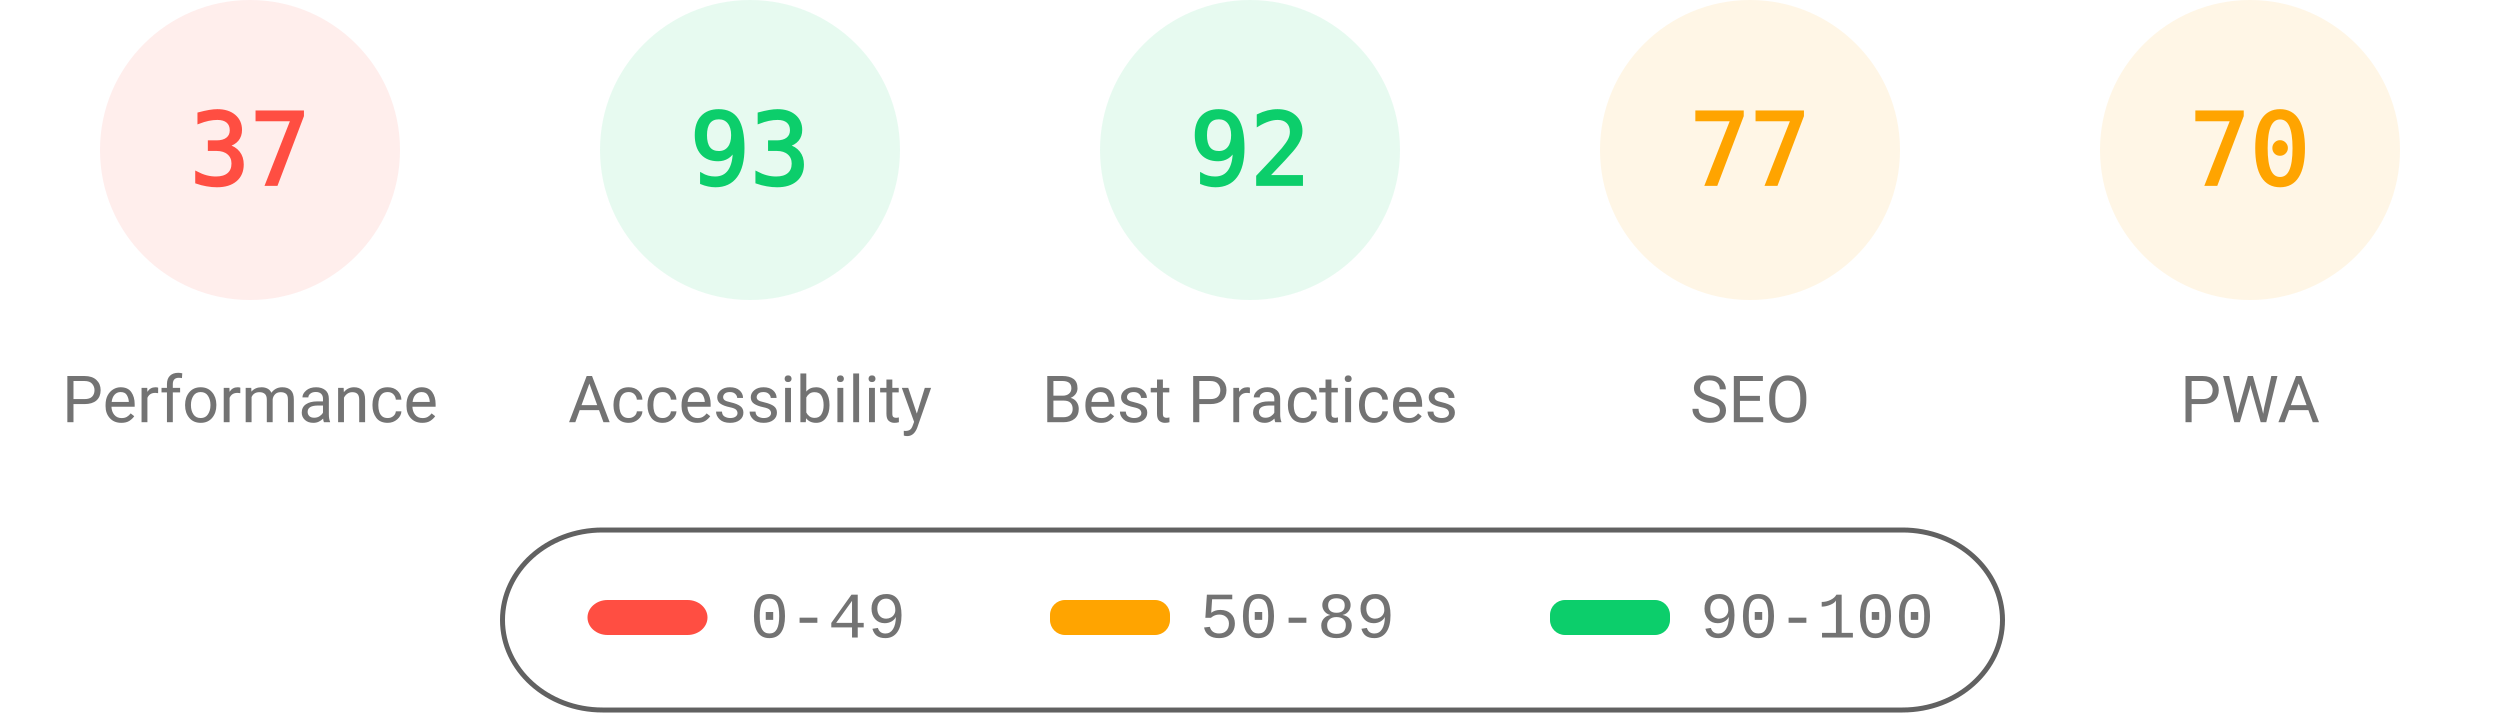
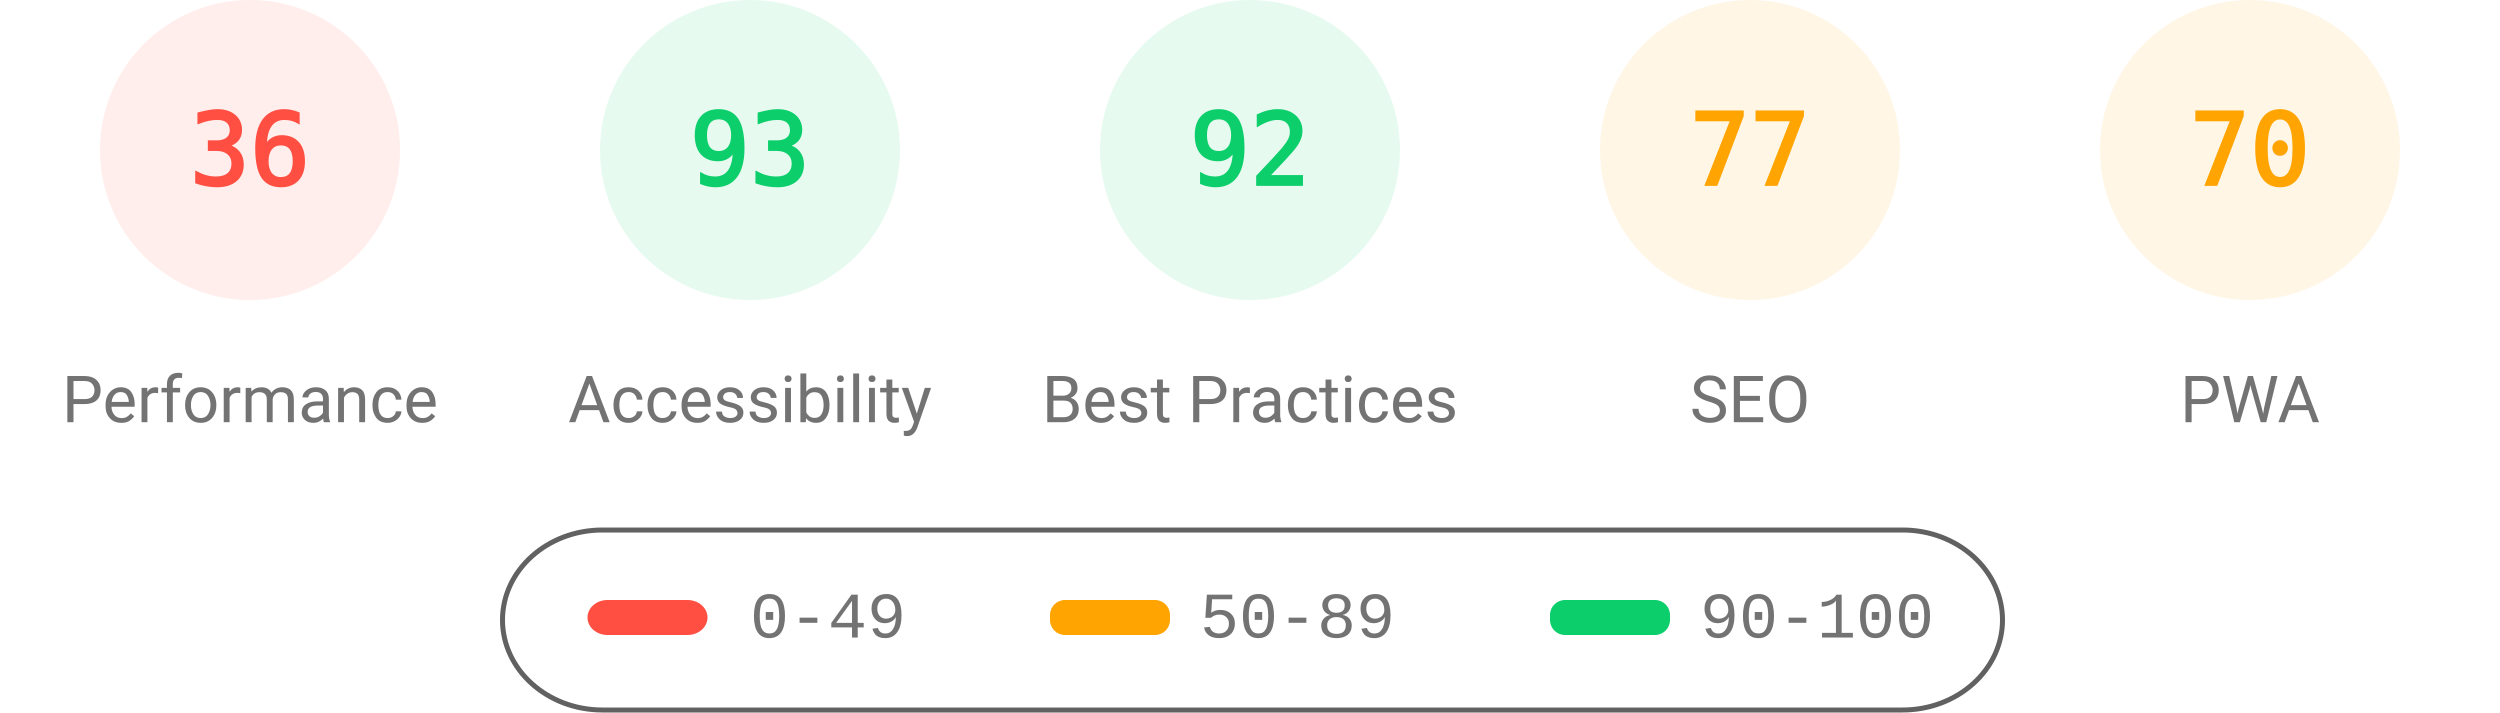
<svg xmlns="http://www.w3.org/2000/svg" fill="none" width="1000" height="285">
  <style>.gauge-base{opacity:.1}.gauge-arc{fill:none;animation-delay:250ms;stroke-linecap:round;transform:rotate(-90deg);transform-origin:100px 60px;animation:load-gauge 1s ease forwards}.guage-text{font-size:40px;font-family:monospace;text-align:center}.guage-red{color:#ff4e42;fill:#ff4e42;stroke:#ff4e42}.guage-orange{color:#ffa400;fill:#ffa400;stroke:#ffa400}.guage-green{color:#0cce6b;fill:#0cce6b;stroke:#0cce6b}.guage-undefined{color:#5c5c5c;fill:#5c5c5c;stroke:#5c5c5c}.guage-title{color:#737373;fill:#737373;stroke:none;font-size:26px;line-height:26px;font-family:Roboto,Halvetica,Arial,sans-serif}@keyframes load-gauge{from{stroke-dasharray:0 352.858}}</style>
  <svg class="guage-div guage-perf guage-red" viewBox="0 0 200 200" width="200" height="200">
    <circle class="gauge-base" r="56" cx="100" cy="60" stroke-width="8" />
-     <circle class="gauge-arc guage-arc-1" r="56" cx="100" cy="60" stroke-width="8" style="stroke-dasharray:130.187,351.858" />
-     <text class="guage-text" x="100" y="60" alignment-baseline="central" dominant-baseline="central" text-anchor="middle">37</text>
+     <circle class="gauge-arc guage-arc-1" r="56" cx="100" cy="60" stroke-width="8" style="stroke-dasharray:126.669,351.858" />
+     <text class="guage-text" x="100" y="60" alignment-baseline="central" dominant-baseline="central" text-anchor="middle">36</text>
    <text class="guage-title" x="100" y="160" alignment-baseline="central" dominant-baseline="central" text-anchor="middle">Performance</text>
  </svg>
  <svg class="guage-div guage-acc guage-green" viewBox="0 0 200 200" width="200" height="200" x="200">
    <circle class="gauge-base" r="56" cx="100" cy="60" stroke-width="8" />
    <circle class="gauge-arc guage-arc-2" r="56" cx="100" cy="60" stroke-width="8" style="stroke-dasharray:327.228,351.858" />
    <text class="guage-text" x="100" y="60" alignment-baseline="central" dominant-baseline="central" text-anchor="middle">93</text>
    <text class="guage-title" x="100" y="160" alignment-baseline="central" dominant-baseline="central" text-anchor="middle">Accessibility</text>
  </svg>
  <svg class="guage-div guage-best guage-green" viewBox="0 0 200 200" width="200" height="200" x="400">
    <circle class="gauge-base" r="56" cx="100" cy="60" stroke-width="8" />
    <circle class="gauge-arc guage-arc-3" r="56" cx="100" cy="60" stroke-width="8" style="stroke-dasharray:323.709,351.858" />
    <text class="guage-text" x="100" y="60" alignment-baseline="central" dominant-baseline="central" text-anchor="middle">92</text>
    <text class="guage-title" x="100" y="160" alignment-baseline="central" dominant-baseline="central" text-anchor="middle">Best Practices</text>
  </svg>
  <svg class="guage-div guage-seo guage-orange" viewBox="0 0 200 200" width="200" height="200" x="600">
    <circle class="gauge-base" r="56" cx="100" cy="60" stroke-width="8" />
    <circle class="gauge-arc guage-arc-4" r="56" cx="100" cy="60" stroke-width="8" style="stroke-dasharray:270.931,351.858" />
    <text class="guage-text" x="100" y="60" alignment-baseline="central" dominant-baseline="central" text-anchor="middle">77</text>
    <text class="guage-title" x="100" y="160" alignment-baseline="central" dominant-baseline="central" text-anchor="middle">SEO</text>
  </svg>
  <svg class="guage-div guage-pwa guage-orange" viewBox="0 0 200 200" width="200" height="200" x="800">
    <circle class="gauge-base" r="56" cx="100" cy="60" stroke-width="8" />
    <circle class="gauge-arc guage-arc-4" r="56" cx="100" cy="60" stroke-width="8" style="stroke-dasharray:246.301,351.858" />
    <text class="guage-text" x="100" y="60" alignment-baseline="central" dominant-baseline="central" text-anchor="middle">70</text>
    <text class="guage-title" x="100" y="160" alignment-baseline="central" dominant-baseline="central" text-anchor="middle">PWA</text>
  </svg>
  <svg width="604" height="76" x="200" y="210">
    <path fill="none" id="canvas_background" d="M-1-1h604v80H-1z" />
    <rect fill-opacity="0" stroke="#616161" stroke-width="2" rx="40" id="svg_2" height="72" width="600" y="2" x="1" fill="#000" />
    <rect stroke="#000" rx="8" id="svg_3" height="14" width="48" y="30" x="35" stroke-opacity="null" stroke-width="0" fill="#ff4e42" />
    <rect stroke="#000" rx="6" id="svg_4" height="14" width="48" y="30" x="220" stroke-opacity="null" stroke-width="0" fill="#ffa400" />
    <rect stroke="#000" rx="6" id="svg_5" height="14" width="48" y="30" x="420" stroke-opacity="null" stroke-width="0" fill="#0cce6b" />
    <text xml:space="preserve" text-anchor="start" font-family="'Courier New', Courier, monospace" font-size="26" id="svg_6" y="45" x="100" stroke-opacity="null" stroke-width="0" stroke="#000" fill="#737373">0-49</text>
    <text xml:space="preserve" text-anchor="start" font-family="'Courier New', Courier, monospace" font-size="26" id="svg_7" y="45" x="280" stroke-opacity="null" stroke-width="0" stroke="#000" fill="#737373">50-89</text>
    <text xml:space="preserve" text-anchor="start" font-family="'Courier New', Courier, monospace" font-size="26" id="svg_8" y="45" x="480" stroke-opacity="null" stroke-width="0" stroke="#000" fill="#737373">90-100</text>
  </svg>
</svg>
